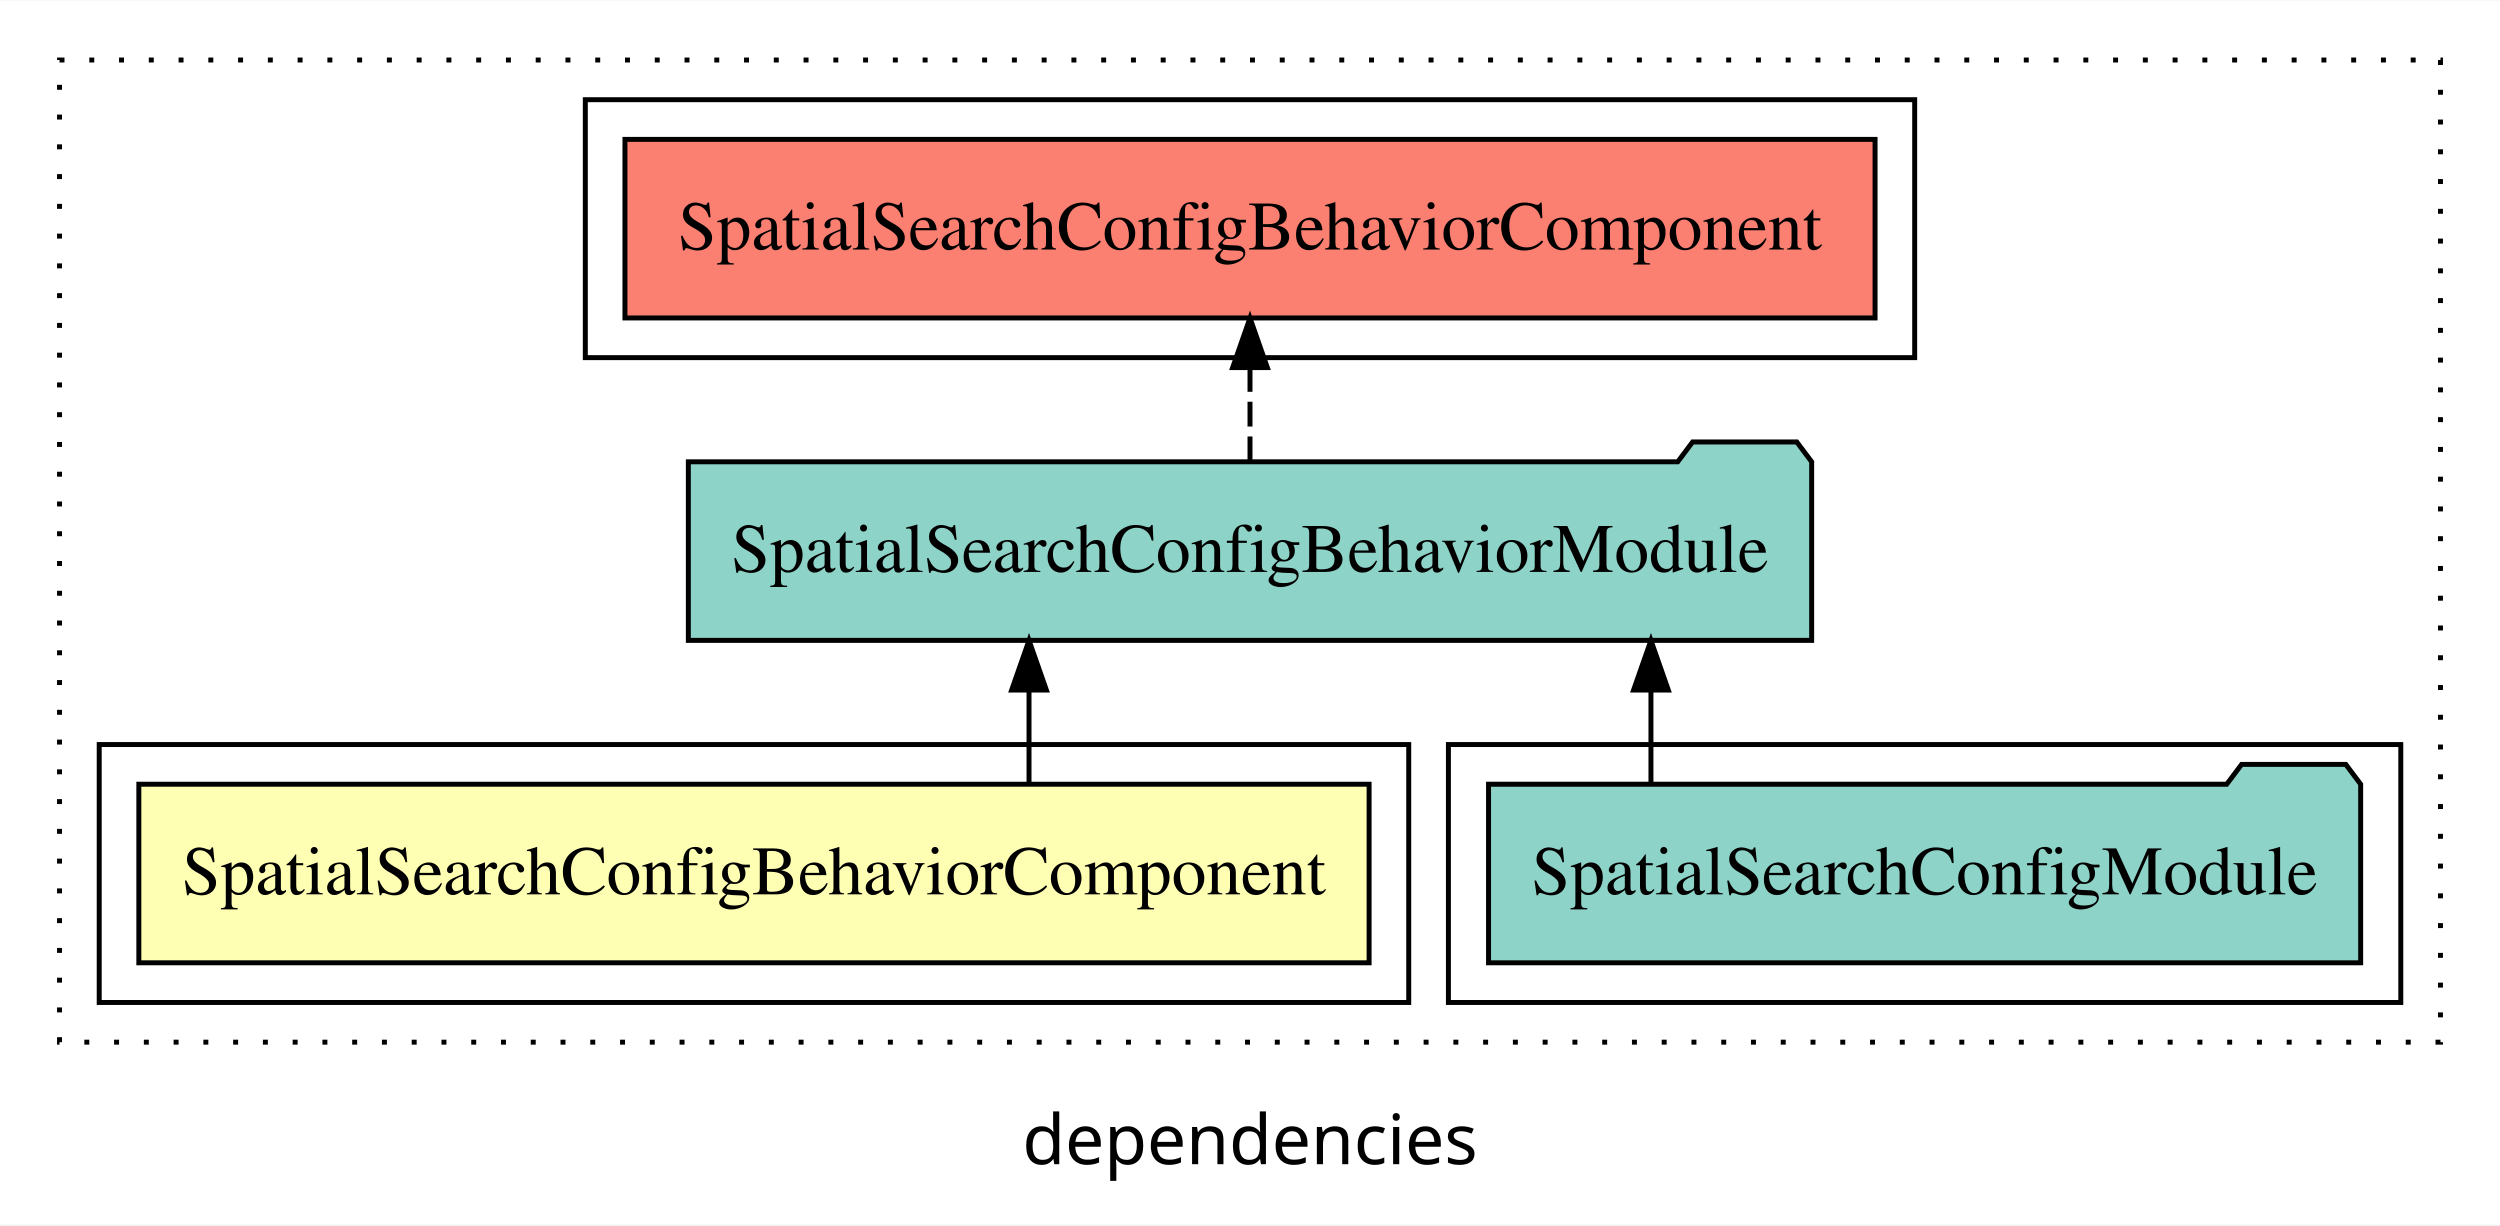
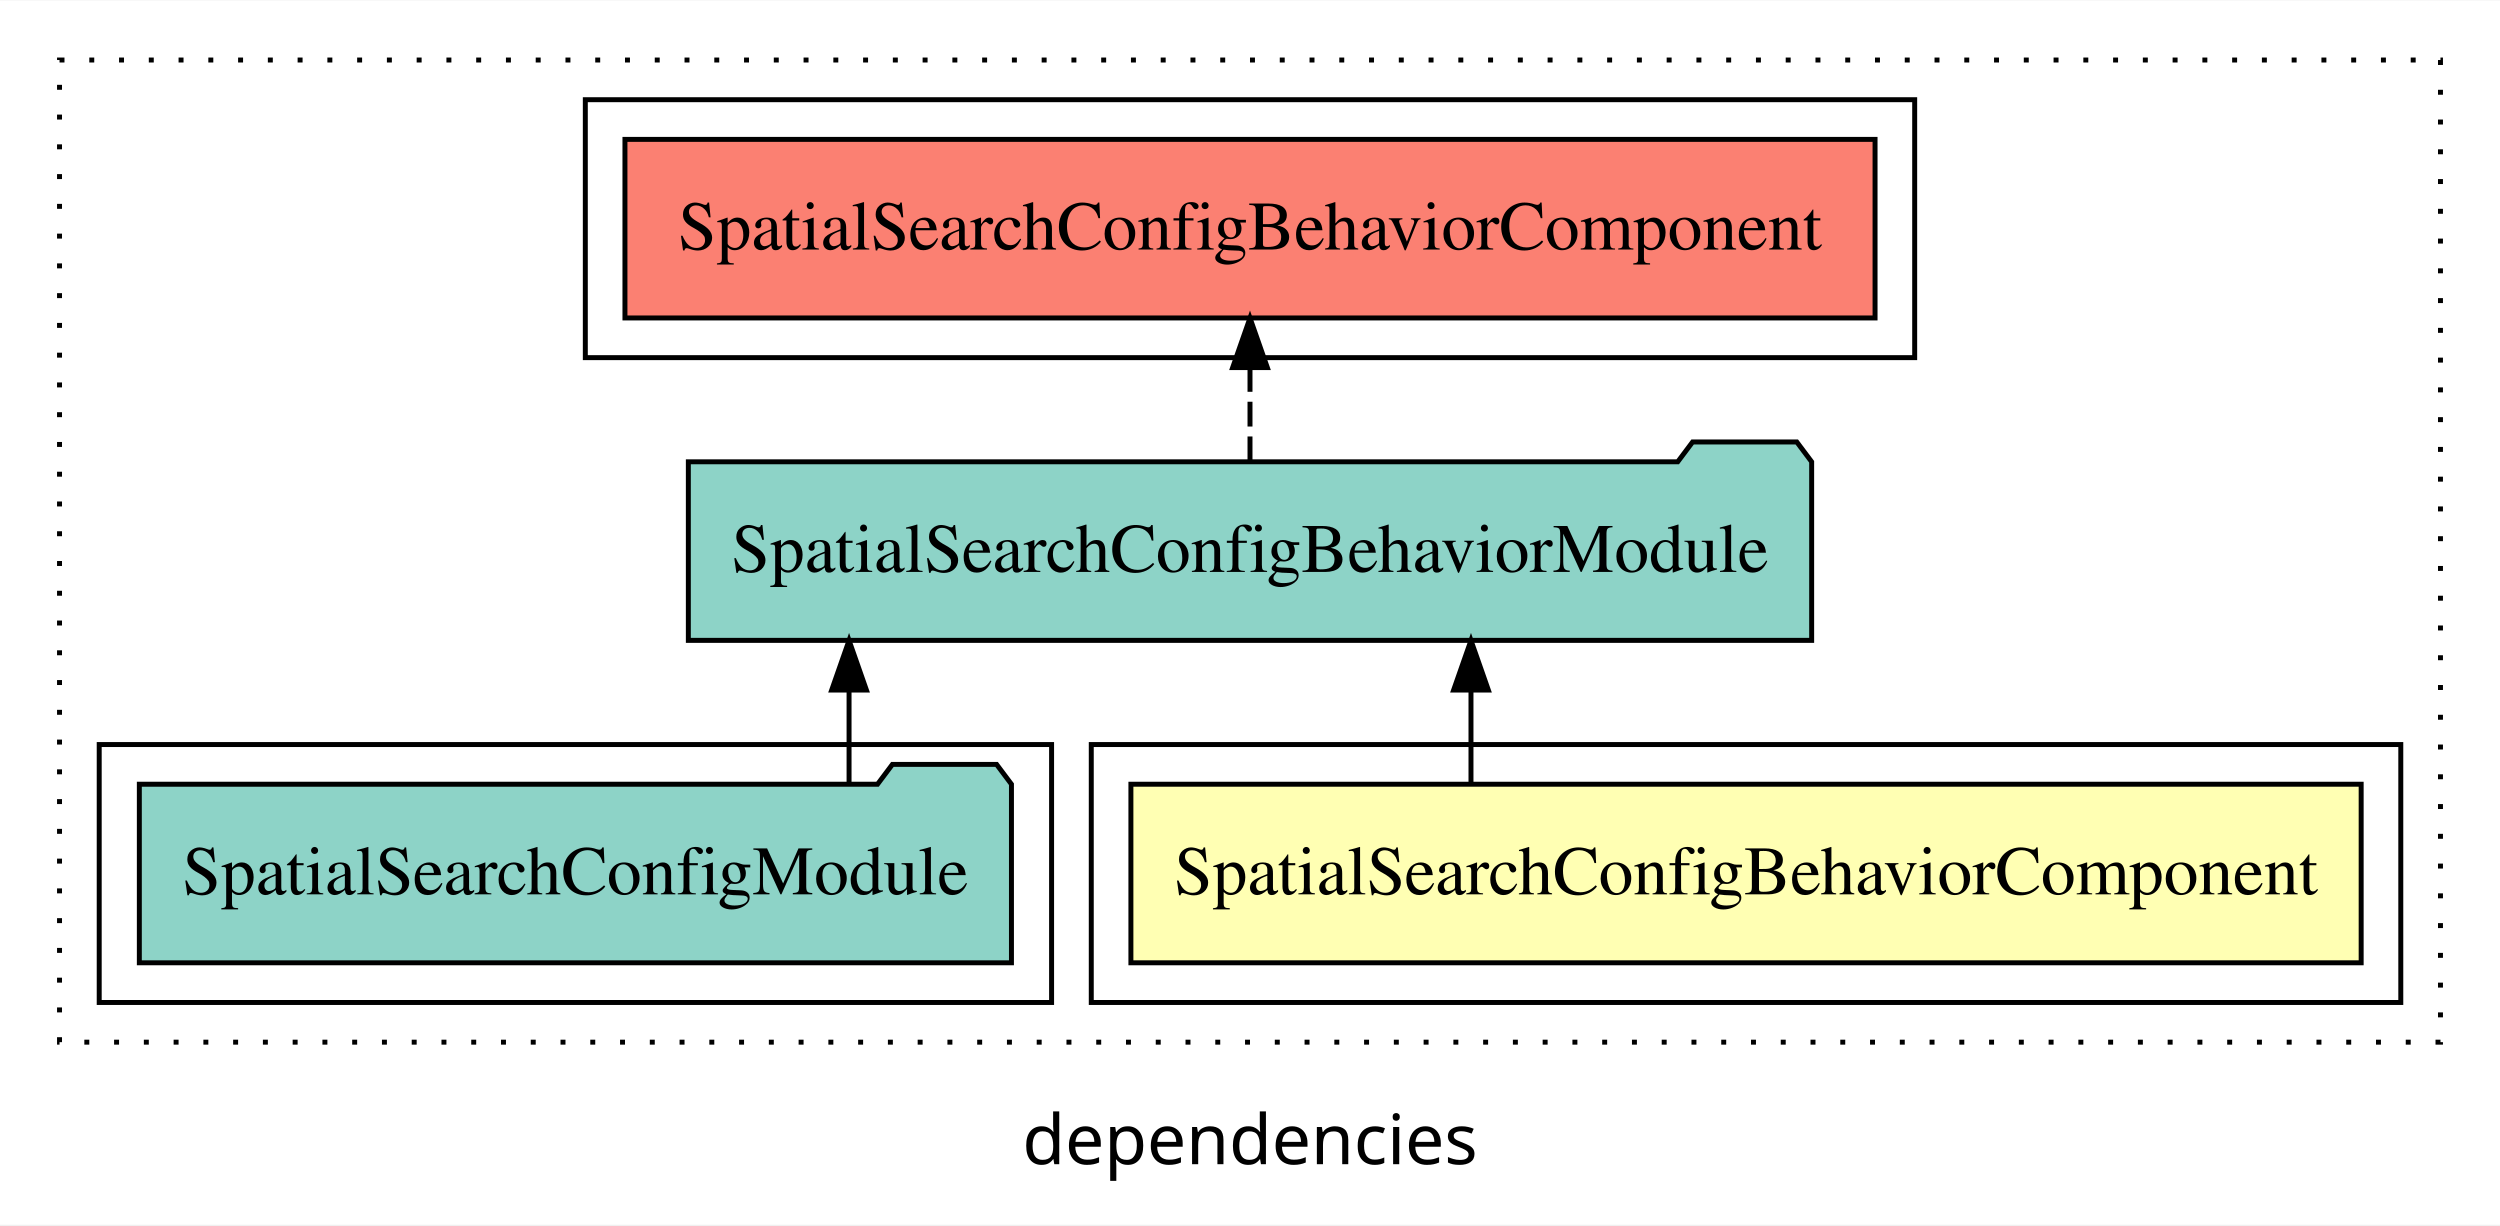
<svg xmlns="http://www.w3.org/2000/svg" width="504pt" height="247pt" viewBox="0.00 0.00 504.00 246.80">
  <g id="graph0" class="graph" transform="scale(1 1) rotate(0) translate(4 242.8)">
    <polygon fill="white" stroke="transparent" points="-4,4 -4,-242.8 500,-242.8 500,4 -4,4" />
    <text text-anchor="middle" x="248" y="-8.2" font-family="sans-serif" font-size="14.00">dependencies</text>
    <g id="clust1" class="cluster">
      <polygon fill="none" stroke="black" stroke-dasharray="1,5" points="8,-32.8 8,-230.8 488,-230.8 488,-32.8 8,-32.8" />
    </g>
+     <g id="clust2" class="cluster">
+       <polygon fill="none" stroke="black" points="216,-40.8 216,-92.8 480,-92.8 480,-40.8 216,-40.8" />
+     </g>
    <g id="clust4" class="cluster">
-       <polygon fill="none" stroke="black" points="288,-40.8 288,-92.8 480,-92.8 480,-40.8 288,-40.8" />
+       <polygon fill="none" stroke="black" points="16,-40.8 16,-92.8 208,-92.8 208,-40.8 16,-40.8" />
    </g>
    <g id="clust5" class="cluster">
      <polygon fill="none" stroke="black" points="114,-170.8 114,-222.8 382,-222.8 382,-170.8 114,-170.8" />
    </g>
-     <g id="clust2" class="cluster">
-       <polygon fill="none" stroke="black" points="16,-40.8 16,-92.8 280,-92.8 280,-40.8 16,-40.8" />
-     </g>
    <g id="node1" class="node">
-       <polygon fill="#ffffb3" stroke="black" points="272.01,-84.8 23.99,-84.8 23.99,-48.8 272.01,-48.8 272.01,-84.8" />
-       <text text-anchor="middle" x="148" y="-62.6" font-family="Times,serif" font-size="14.00">SpatialSearchConfigBehaviorComponent</text>
+       <polygon fill="#ffffb3" stroke="black" points="472.01,-84.8 223.99,-84.8 223.99,-48.8 472.01,-48.8 472.01,-84.8" />
+       <text text-anchor="middle" x="348" y="-62.6" font-family="Times,serif" font-size="14.00">SpatialSearchConfigBehaviorComponent</text>
    </g>
    <g id="node2" class="node">
      <polygon fill="#8dd3c7" stroke="black" points="361.23,-149.8 358.23,-153.8 337.23,-153.8 334.23,-149.8 134.77,-149.8 134.77,-113.8 361.23,-113.8 361.23,-149.8" />
      <text text-anchor="middle" x="248" y="-127.6" font-family="Times,serif" font-size="14.00">SpatialSearchConfigBehaviorModule</text>
    </g>
    <g id="edge1" class="edge">
-       <path fill="none" stroke="black" d="M203.45,-84.91C203.45,-84.91 203.45,-103.79 203.45,-103.79" />
-       <polygon fill="black" stroke="black" points="199.95,-103.79 203.45,-113.79 206.95,-103.79 199.95,-103.79" />
+       <path fill="none" stroke="black" d="M292.55,-84.91C292.55,-84.91 292.55,-103.79 292.55,-103.79" />
+       <polygon fill="black" stroke="black" points="289.05,-103.79 292.55,-113.79 296.05,-103.79 289.05,-103.79" />
    </g>
    <g id="node4" class="node">
      <polygon fill="#fb8072" stroke="black" points="374.01,-214.8 121.99,-214.8 121.99,-178.8 374.01,-178.8 374.01,-214.8" />
      <text text-anchor="middle" x="248" y="-192.6" font-family="Times,serif" font-size="14.00">SpatialSearchConfigBehaviorComponent </text>
    </g>
    <g id="edge3" class="edge">
      <path fill="none" stroke="black" stroke-dasharray="5,2" d="M248,-149.91C248,-149.91 248,-168.79 248,-168.79" />
      <polygon fill="black" stroke="black" points="244.5,-168.79 248,-178.79 251.5,-168.79 244.5,-168.79" />
    </g>
    <g id="node3" class="node">
-       <polygon fill="#8dd3c7" stroke="black" points="471.91,-84.8 468.91,-88.8 447.91,-88.8 444.91,-84.8 296.09,-84.8 296.09,-48.8 471.91,-48.8 471.91,-84.8" />
-       <text text-anchor="middle" x="384" y="-62.6" font-family="Times,serif" font-size="14.00">SpatialSearchConfigModule</text>
+       <polygon fill="#8dd3c7" stroke="black" points="199.91,-84.8 196.91,-88.8 175.91,-88.8 172.91,-84.8 24.09,-84.8 24.09,-48.8 199.91,-48.8 199.91,-84.8" />
+       <text text-anchor="middle" x="112" y="-62.6" font-family="Times,serif" font-size="14.00">SpatialSearchConfigModule</text>
    </g>
    <g id="edge2" class="edge">
-       <path fill="none" stroke="black" d="M328.83,-84.91C328.83,-84.91 328.83,-103.79 328.83,-103.79" />
-       <polygon fill="black" stroke="black" points="325.33,-103.79 328.83,-113.79 332.33,-103.79 325.33,-103.79" />
+       <path fill="none" stroke="black" d="M167.17,-84.91C167.17,-84.91 167.17,-103.79 167.17,-103.79" />
+       <polygon fill="black" stroke="black" points="163.67,-103.79 167.17,-113.79 170.67,-103.79 163.67,-103.79" />
    </g>
  </g>
</svg>
